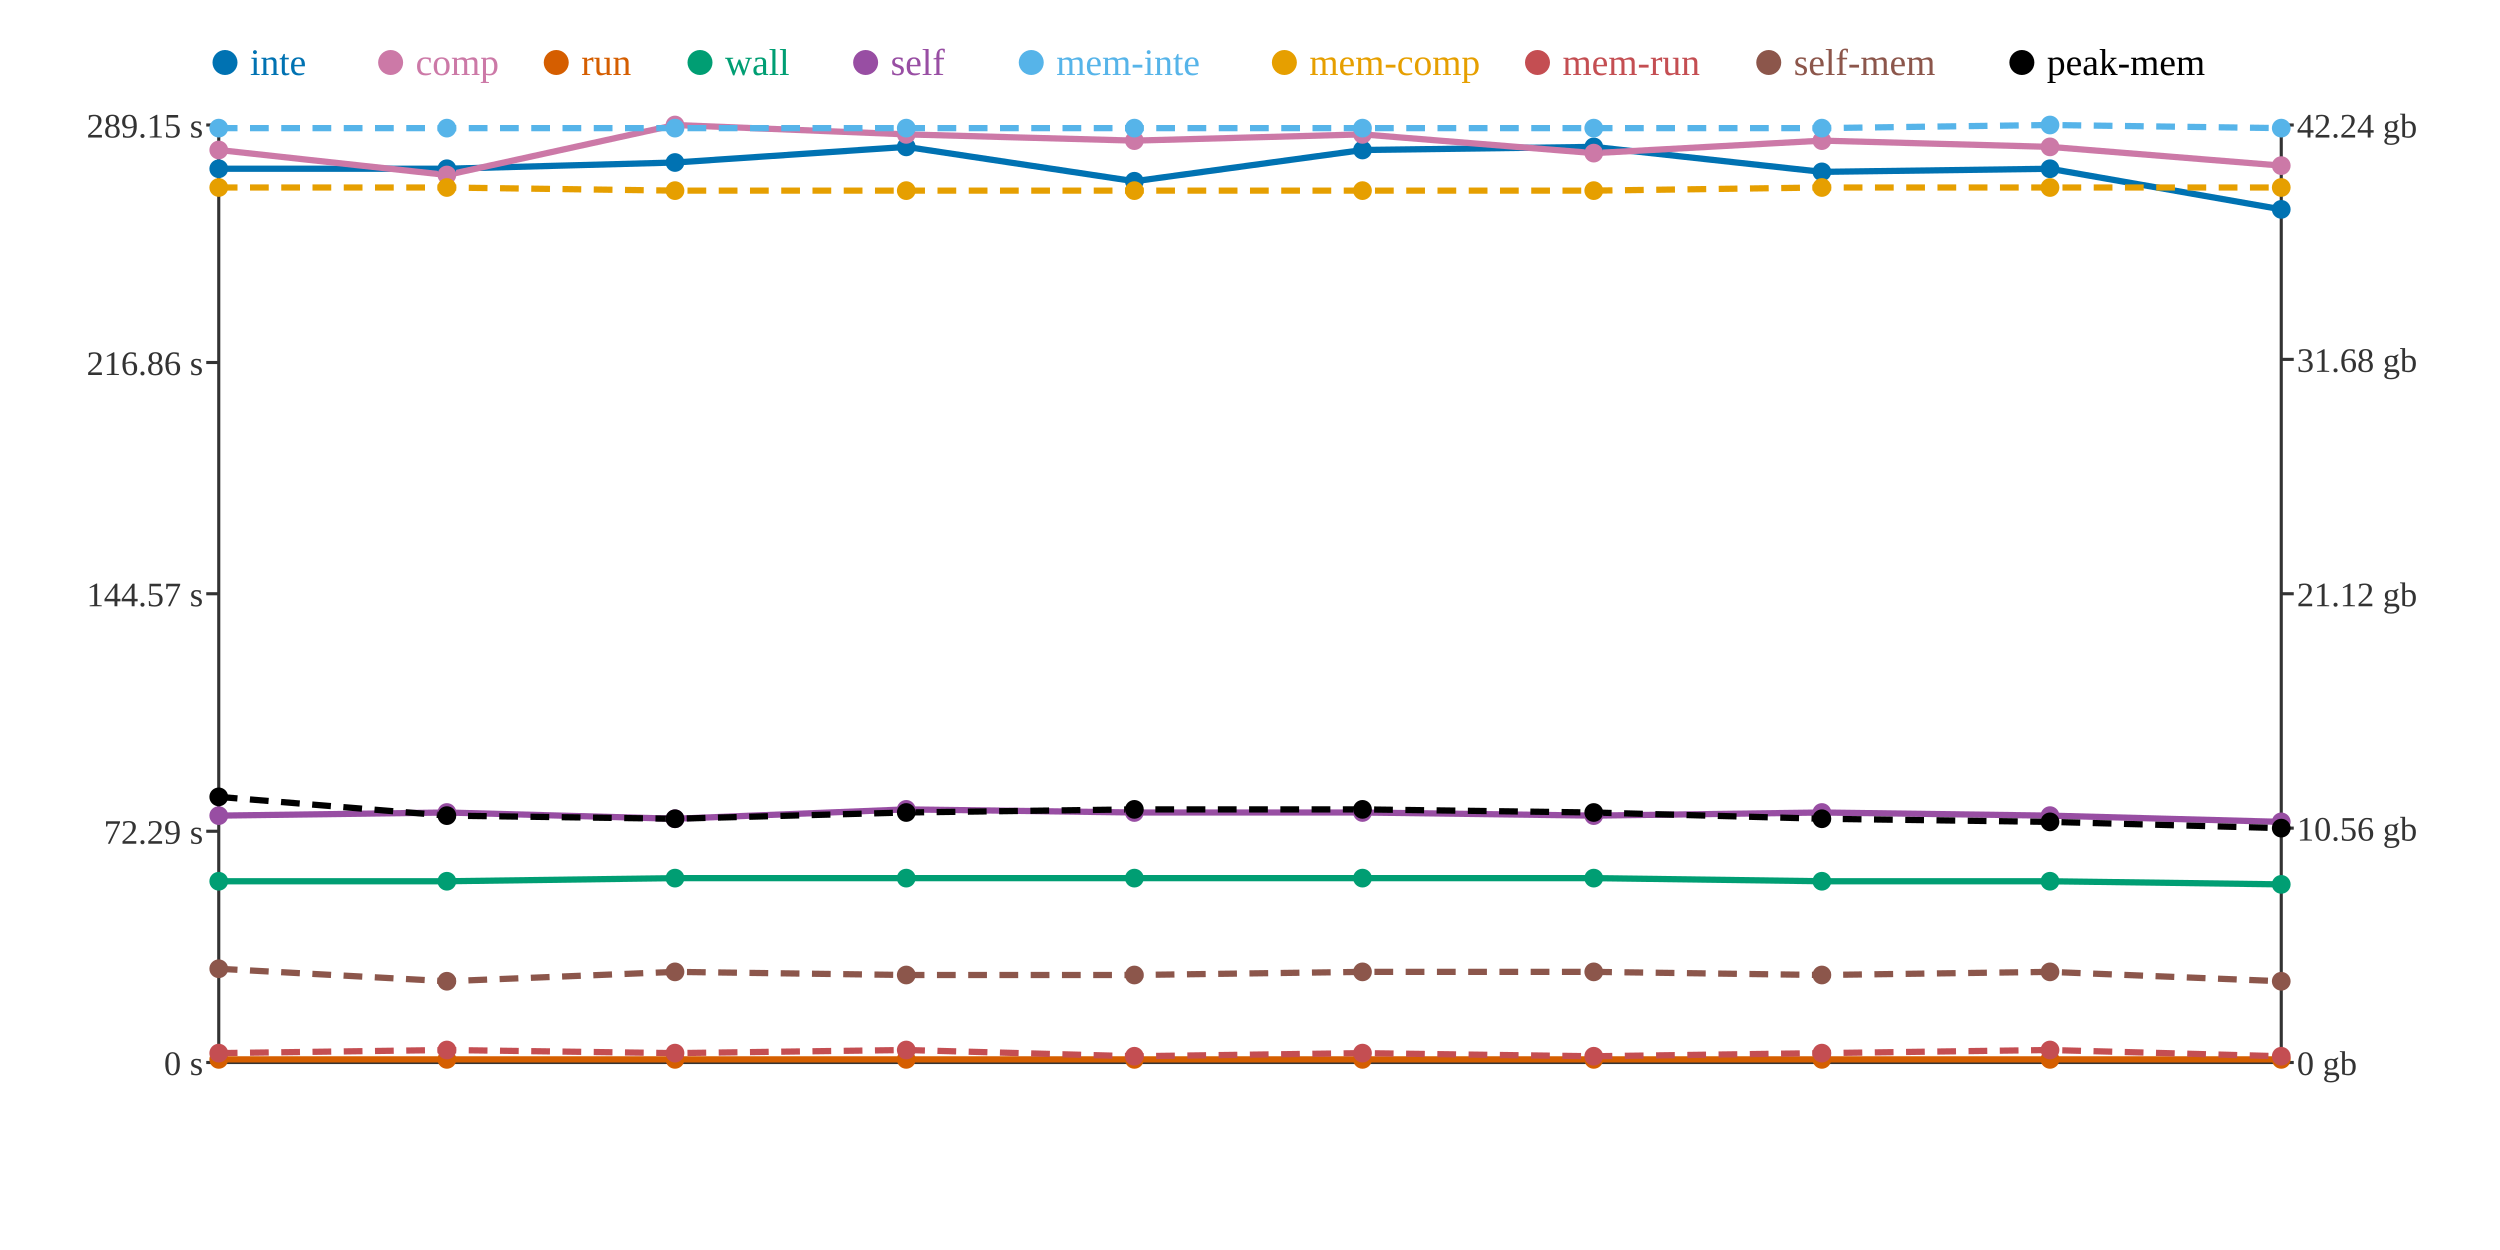
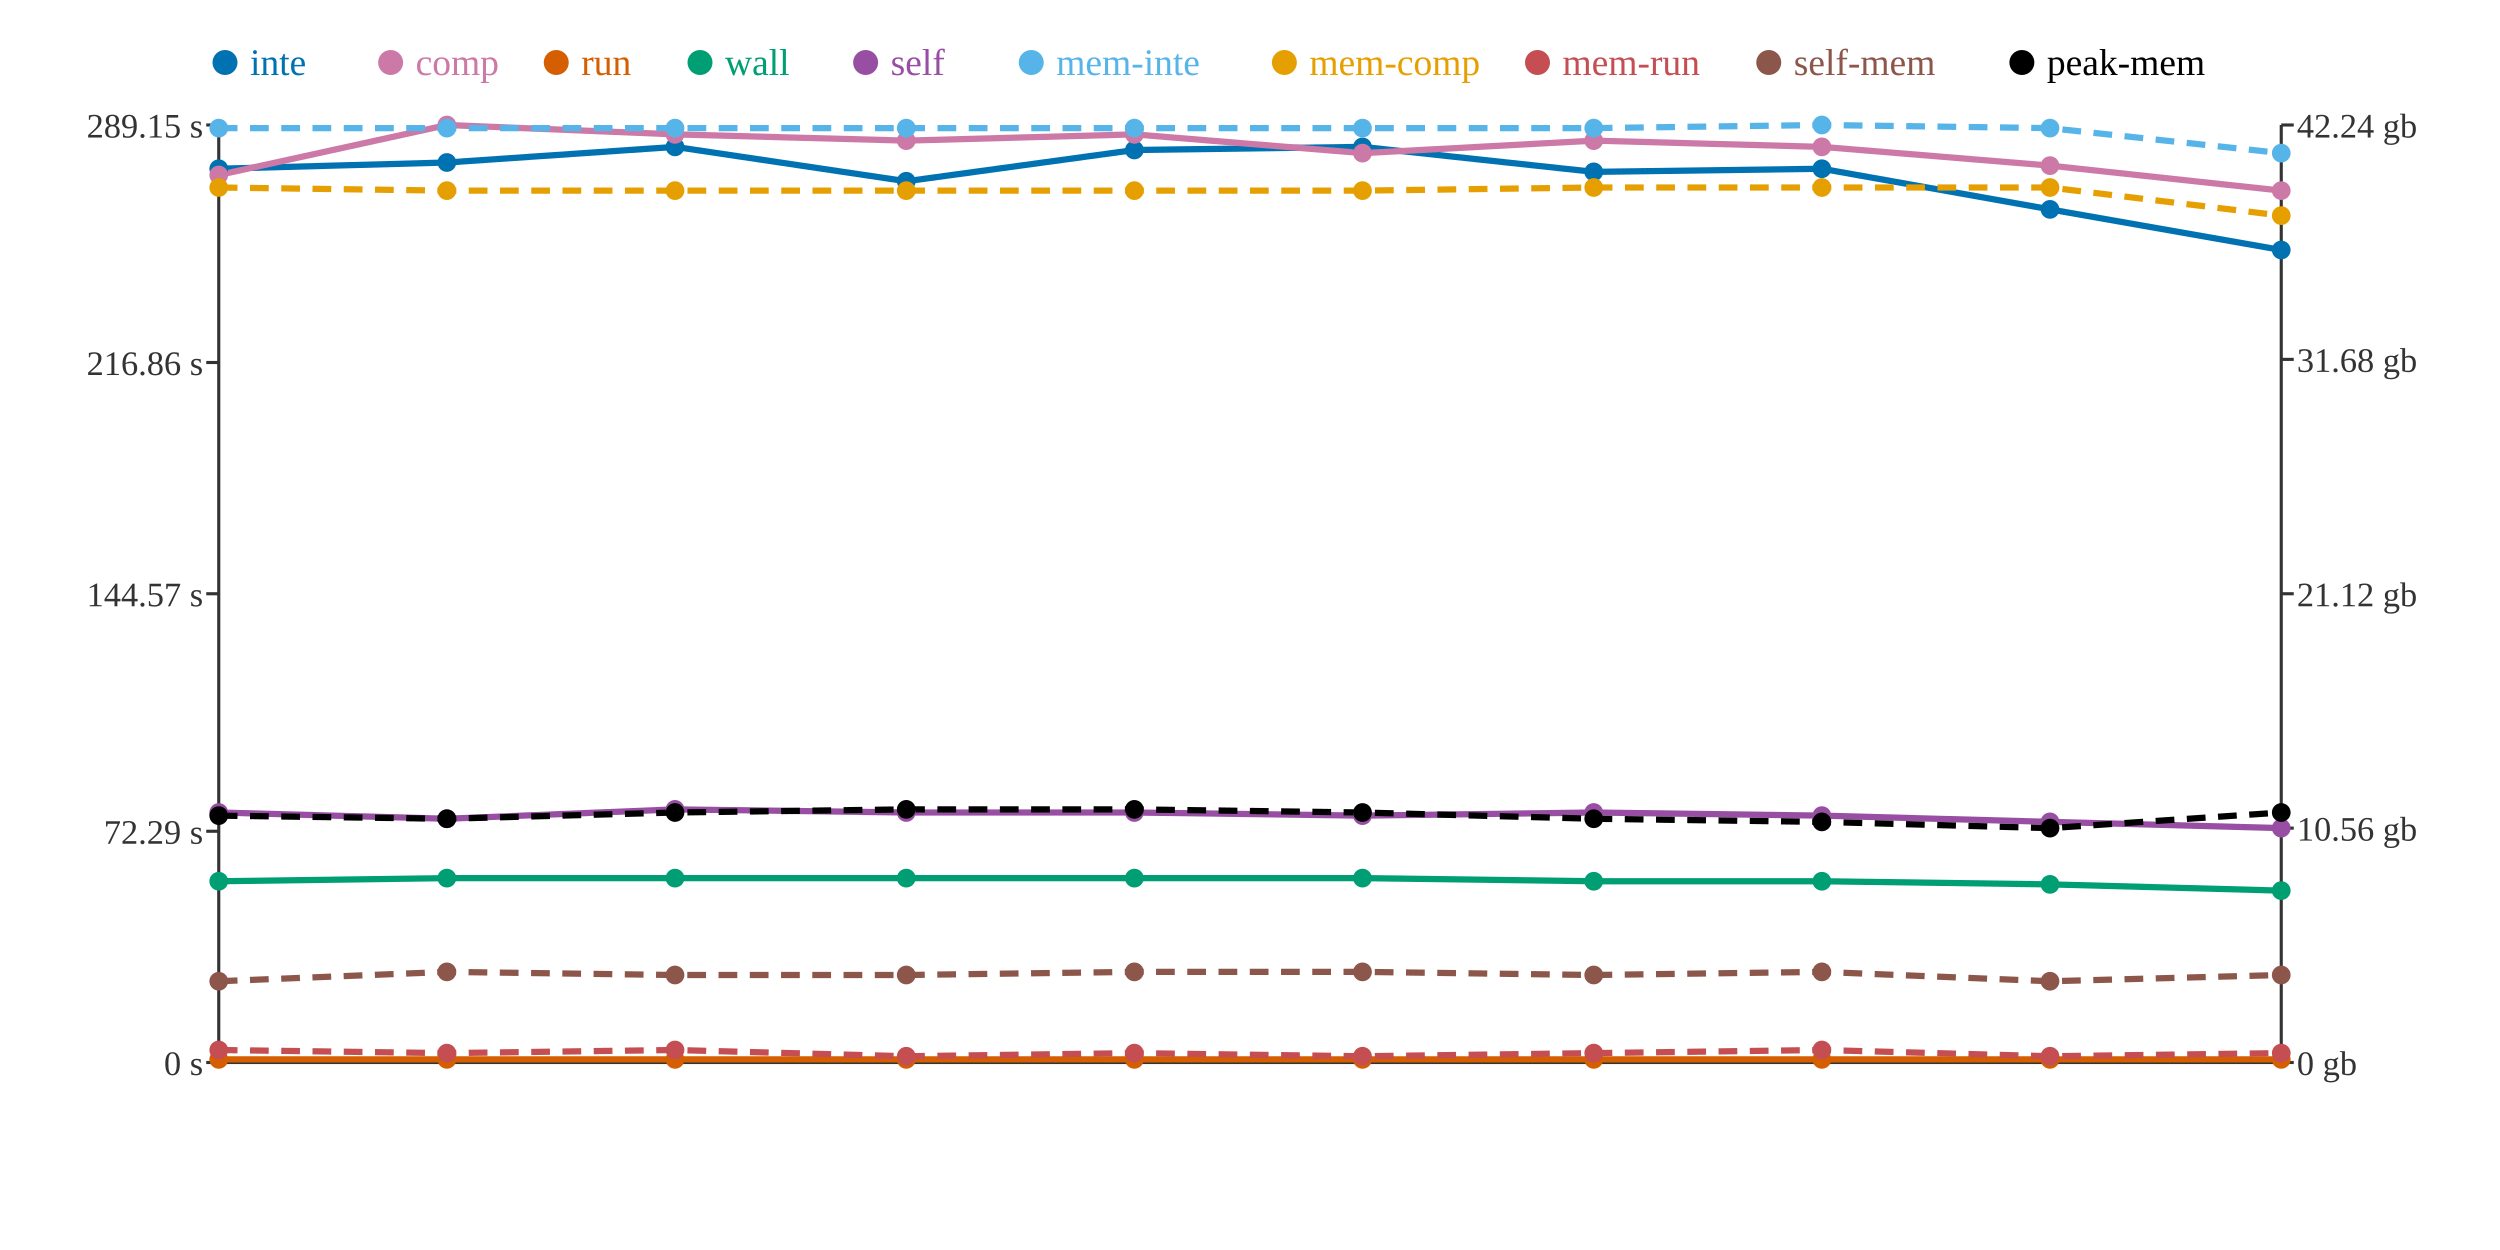
<svg xmlns="http://www.w3.org/2000/svg" width="800" height="400">
  <rect width="800" height="400" fill="white" />
  <line x1="70" y1="40" x2="70" y2="340" stroke="#333" stroke-width="1" />
  <line x1="70" y1="340" x2="730" y2="340" stroke="#333" stroke-width="1" />
  <line x1="730" y1="40" x2="730" y2="340" stroke="#333" stroke-width="1" />
  <line x1="66" y1="340" x2="70" y2="340" stroke="#333" stroke-width="1" />
  <text x="65" y="344" text-anchor="end" font-size="11" fill="#333">0 s</text>
  <line x1="66" y1="266" x2="70" y2="266" stroke="#333" stroke-width="1" />
  <text x="65" y="270" text-anchor="end" font-size="11" fill="#333">72.29 s</text>
  <line x1="66" y1="190" x2="70" y2="190" stroke="#333" stroke-width="1" />
  <text x="65" y="194" text-anchor="end" font-size="11" fill="#333">144.57 s</text>
  <line x1="66" y1="116" x2="70" y2="116" stroke="#333" stroke-width="1" />
  <text x="65" y="120" text-anchor="end" font-size="11" fill="#333">216.86 s</text>
  <line x1="66" y1="40" x2="70" y2="40" stroke="#333" stroke-width="1" />
  <text x="65" y="44" text-anchor="end" font-size="11" fill="#333">289.15 s</text>
  <line x1="730" y1="340" x2="734" y2="340" stroke="#333" stroke-width="1" />
  <text x="735" y="344" text-anchor="start" font-size="11" fill="#333">0 gb</text>
  <line x1="730" y1="265" x2="734" y2="265" stroke="#333" stroke-width="1" />
  <text x="735" y="269" text-anchor="start" font-size="11" fill="#333">10.56 gb</text>
  <line x1="730" y1="190" x2="734" y2="190" stroke="#333" stroke-width="1" />
  <text x="735" y="194" text-anchor="start" font-size="11" fill="#333">21.12 gb</text>
  <line x1="730" y1="115" x2="734" y2="115" stroke="#333" stroke-width="1" />
  <text x="735" y="119" text-anchor="start" font-size="11" fill="#333">31.68 gb</text>
  <line x1="730" y1="40" x2="734" y2="40" stroke="#333" stroke-width="1" />
  <text x="735" y="44" text-anchor="start" font-size="11" fill="#333">42.24 gb</text>
-   <polyline points="70,54 143,54 216,52 290,47 363,58 436,48 510,47 583,55 656,54 730,67" fill="none" stroke="#0072B2" stroke-width="2" />
-   <polyline points="70,48 143,56 216,40 290,43 363,45 436,43 510,49 583,45 656,47 730,53" fill="none" stroke="#CC79A7" stroke-width="2" />
+   <polyline points="70,54 143,52 216,47 290,58 363,48 436,47 510,55 583,54 656,67 730,80" fill="none" stroke="#0072B2" stroke-width="2" />
+   <polyline points="70,56 143,40 216,43 290,45 363,43 436,49 510,45 583,47 656,53 730,61" fill="none" stroke="#CC79A7" stroke-width="2" />
  <polyline points="70,339 143,339 216,339 290,339 363,339 436,339 510,339 583,339 656,339 730,339" fill="none" stroke="#D55E00" stroke-width="2" />
-   <polyline points="70,282 143,282 216,281 290,281 363,281 436,281 510,281 583,282 656,282 730,283" fill="none" stroke="#009E73" stroke-width="2" />
-   <polyline points="70,261 143,260 216,262 290,259 363,260 436,260 510,261 583,260 656,261 730,263" fill="none" stroke="#984EA3" stroke-width="2" />
-   <polyline points="70,41 143,41 216,41 290,41 363,41 436,41 510,41 583,41 656,40 730,41" fill="none" stroke="#56B4E9" stroke-width="2" stroke-dasharray="6 4" />
-   <polyline points="70,60 143,60 216,61 290,61 363,61 436,61 510,61 583,60 656,60 730,60" fill="none" stroke="#E69F00" stroke-width="2" stroke-dasharray="6 4" />
-   <polyline points="70,337 143,336 216,337 290,336 363,338 436,337 510,338 583,337 656,336 730,338" fill="none" stroke="#C44E52" stroke-width="2" stroke-dasharray="6 4" />
-   <polyline points="70,310 143,314 216,311 290,312 363,312 436,311 510,311 583,312 656,311 730,314" fill="none" stroke="#8C564B" stroke-width="2" stroke-dasharray="6 4" />
-   <polyline points="70,255 143,261 216,262 290,260 363,259 436,259 510,260 583,262 656,263 730,265" fill="none" stroke="#000000" stroke-width="2" stroke-dasharray="6 4" />
+   <polyline points="70,282 143,281 216,281 290,281 363,281 436,281 510,282 583,282 656,283 730,285" fill="none" stroke="#009E73" stroke-width="2" />
+   <polyline points="70,260 143,262 216,259 290,260 363,260 436,261 510,260 583,261 656,263 730,265" fill="none" stroke="#984EA3" stroke-width="2" />
+   <polyline points="70,41 143,41 216,41 290,41 363,41 436,41 510,41 583,40 656,41 730,49" fill="none" stroke="#56B4E9" stroke-width="2" stroke-dasharray="6 4" />
+   <polyline points="70,60 143,61 216,61 290,61 363,61 436,61 510,60 583,60 656,60 730,69" fill="none" stroke="#E69F00" stroke-width="2" stroke-dasharray="6 4" />
+   <polyline points="70,336 143,337 216,336 290,338 363,337 436,338 510,337 583,336 656,338 730,337" fill="none" stroke="#C44E52" stroke-width="2" stroke-dasharray="6 4" />
+   <polyline points="70,314 143,311 216,312 290,312 363,311 436,311 510,312 583,311 656,314 730,312" fill="none" stroke="#8C564B" stroke-width="2" stroke-dasharray="6 4" />
+   <polyline points="70,261 143,262 216,260 290,259 363,259 436,260 510,262 583,263 656,265 730,260" fill="none" stroke="#000000" stroke-width="2" stroke-dasharray="6 4" />
  <circle cx="70" cy="54" r="3" fill="#0072B2" />
-   <circle cx="70" cy="48" r="3" fill="#CC79A7" />
+   <circle cx="70" cy="56" r="3" fill="#CC79A7" />
  <circle cx="70" cy="339" r="3" fill="#D55E00" />
  <circle cx="70" cy="282" r="3" fill="#009E73" />
-   <circle cx="70" cy="261" r="3" fill="#984EA3" />
+   <circle cx="70" cy="260" r="3" fill="#984EA3" />
  <circle cx="70" cy="41" r="3" fill="#56B4E9" />
  <circle cx="70" cy="60" r="3" fill="#E69F00" />
-   <circle cx="70" cy="337" r="3" fill="#C44E52" />
-   <circle cx="70" cy="310" r="3" fill="#8C564B" />
-   <circle cx="70" cy="255" r="3" fill="#000000" />
-   <circle cx="143" cy="54" r="3" fill="#0072B2" />
-   <circle cx="143" cy="56" r="3" fill="#CC79A7" />
+   <circle cx="70" cy="336" r="3" fill="#C44E52" />
+   <circle cx="70" cy="314" r="3" fill="#8C564B" />
+   <circle cx="70" cy="261" r="3" fill="#000000" />
+   <circle cx="143" cy="52" r="3" fill="#0072B2" />
+   <circle cx="143" cy="40" r="3" fill="#CC79A7" />
  <circle cx="143" cy="339" r="3" fill="#D55E00" />
-   <circle cx="143" cy="282" r="3" fill="#009E73" />
-   <circle cx="143" cy="260" r="3" fill="#984EA3" />
+   <circle cx="143" cy="281" r="3" fill="#009E73" />
+   <circle cx="143" cy="262" r="3" fill="#984EA3" />
  <circle cx="143" cy="41" r="3" fill="#56B4E9" />
-   <circle cx="143" cy="60" r="3" fill="#E69F00" />
-   <circle cx="143" cy="336" r="3" fill="#C44E52" />
-   <circle cx="143" cy="314" r="3" fill="#8C564B" />
-   <circle cx="143" cy="261" r="3" fill="#000000" />
-   <circle cx="216" cy="52" r="3" fill="#0072B2" />
-   <circle cx="216" cy="40" r="3" fill="#CC79A7" />
+   <circle cx="143" cy="61" r="3" fill="#E69F00" />
+   <circle cx="143" cy="337" r="3" fill="#C44E52" />
+   <circle cx="143" cy="311" r="3" fill="#8C564B" />
+   <circle cx="143" cy="262" r="3" fill="#000000" />
+   <circle cx="216" cy="47" r="3" fill="#0072B2" />
+   <circle cx="216" cy="43" r="3" fill="#CC79A7" />
  <circle cx="216" cy="339" r="3" fill="#D55E00" />
  <circle cx="216" cy="281" r="3" fill="#009E73" />
-   <circle cx="216" cy="262" r="3" fill="#984EA3" />
+   <circle cx="216" cy="259" r="3" fill="#984EA3" />
  <circle cx="216" cy="41" r="3" fill="#56B4E9" />
  <circle cx="216" cy="61" r="3" fill="#E69F00" />
-   <circle cx="216" cy="337" r="3" fill="#C44E52" />
-   <circle cx="216" cy="311" r="3" fill="#8C564B" />
-   <circle cx="216" cy="262" r="3" fill="#000000" />
-   <circle cx="290" cy="47" r="3" fill="#0072B2" />
-   <circle cx="290" cy="43" r="3" fill="#CC79A7" />
+   <circle cx="216" cy="336" r="3" fill="#C44E52" />
+   <circle cx="216" cy="312" r="3" fill="#8C564B" />
+   <circle cx="216" cy="260" r="3" fill="#000000" />
+   <circle cx="290" cy="58" r="3" fill="#0072B2" />
+   <circle cx="290" cy="45" r="3" fill="#CC79A7" />
  <circle cx="290" cy="339" r="3" fill="#D55E00" />
  <circle cx="290" cy="281" r="3" fill="#009E73" />
-   <circle cx="290" cy="259" r="3" fill="#984EA3" />
+   <circle cx="290" cy="260" r="3" fill="#984EA3" />
  <circle cx="290" cy="41" r="3" fill="#56B4E9" />
  <circle cx="290" cy="61" r="3" fill="#E69F00" />
-   <circle cx="290" cy="336" r="3" fill="#C44E52" />
+   <circle cx="290" cy="338" r="3" fill="#C44E52" />
  <circle cx="290" cy="312" r="3" fill="#8C564B" />
-   <circle cx="290" cy="260" r="3" fill="#000000" />
-   <circle cx="363" cy="58" r="3" fill="#0072B2" />
-   <circle cx="363" cy="45" r="3" fill="#CC79A7" />
+   <circle cx="290" cy="259" r="3" fill="#000000" />
+   <circle cx="363" cy="48" r="3" fill="#0072B2" />
+   <circle cx="363" cy="43" r="3" fill="#CC79A7" />
  <circle cx="363" cy="339" r="3" fill="#D55E00" />
  <circle cx="363" cy="281" r="3" fill="#009E73" />
  <circle cx="363" cy="260" r="3" fill="#984EA3" />
  <circle cx="363" cy="41" r="3" fill="#56B4E9" />
  <circle cx="363" cy="61" r="3" fill="#E69F00" />
-   <circle cx="363" cy="338" r="3" fill="#C44E52" />
-   <circle cx="363" cy="312" r="3" fill="#8C564B" />
+   <circle cx="363" cy="337" r="3" fill="#C44E52" />
+   <circle cx="363" cy="311" r="3" fill="#8C564B" />
  <circle cx="363" cy="259" r="3" fill="#000000" />
-   <circle cx="436" cy="48" r="3" fill="#0072B2" />
-   <circle cx="436" cy="43" r="3" fill="#CC79A7" />
+   <circle cx="436" cy="47" r="3" fill="#0072B2" />
+   <circle cx="436" cy="49" r="3" fill="#CC79A7" />
  <circle cx="436" cy="339" r="3" fill="#D55E00" />
  <circle cx="436" cy="281" r="3" fill="#009E73" />
-   <circle cx="436" cy="260" r="3" fill="#984EA3" />
+   <circle cx="436" cy="261" r="3" fill="#984EA3" />
  <circle cx="436" cy="41" r="3" fill="#56B4E9" />
  <circle cx="436" cy="61" r="3" fill="#E69F00" />
-   <circle cx="436" cy="337" r="3" fill="#C44E52" />
+   <circle cx="436" cy="338" r="3" fill="#C44E52" />
  <circle cx="436" cy="311" r="3" fill="#8C564B" />
-   <circle cx="436" cy="259" r="3" fill="#000000" />
-   <circle cx="510" cy="47" r="3" fill="#0072B2" />
-   <circle cx="510" cy="49" r="3" fill="#CC79A7" />
+   <circle cx="436" cy="260" r="3" fill="#000000" />
+   <circle cx="510" cy="55" r="3" fill="#0072B2" />
+   <circle cx="510" cy="45" r="3" fill="#CC79A7" />
  <circle cx="510" cy="339" r="3" fill="#D55E00" />
-   <circle cx="510" cy="281" r="3" fill="#009E73" />
-   <circle cx="510" cy="261" r="3" fill="#984EA3" />
+   <circle cx="510" cy="282" r="3" fill="#009E73" />
+   <circle cx="510" cy="260" r="3" fill="#984EA3" />
  <circle cx="510" cy="41" r="3" fill="#56B4E9" />
-   <circle cx="510" cy="61" r="3" fill="#E69F00" />
-   <circle cx="510" cy="338" r="3" fill="#C44E52" />
-   <circle cx="510" cy="311" r="3" fill="#8C564B" />
-   <circle cx="510" cy="260" r="3" fill="#000000" />
-   <circle cx="583" cy="55" r="3" fill="#0072B2" />
-   <circle cx="583" cy="45" r="3" fill="#CC79A7" />
+   <circle cx="510" cy="60" r="3" fill="#E69F00" />
+   <circle cx="510" cy="337" r="3" fill="#C44E52" />
+   <circle cx="510" cy="312" r="3" fill="#8C564B" />
+   <circle cx="510" cy="262" r="3" fill="#000000" />
+   <circle cx="583" cy="54" r="3" fill="#0072B2" />
+   <circle cx="583" cy="47" r="3" fill="#CC79A7" />
  <circle cx="583" cy="339" r="3" fill="#D55E00" />
  <circle cx="583" cy="282" r="3" fill="#009E73" />
-   <circle cx="583" cy="260" r="3" fill="#984EA3" />
-   <circle cx="583" cy="41" r="3" fill="#56B4E9" />
+   <circle cx="583" cy="261" r="3" fill="#984EA3" />
+   <circle cx="583" cy="40" r="3" fill="#56B4E9" />
  <circle cx="583" cy="60" r="3" fill="#E69F00" />
-   <circle cx="583" cy="337" r="3" fill="#C44E52" />
-   <circle cx="583" cy="312" r="3" fill="#8C564B" />
-   <circle cx="583" cy="262" r="3" fill="#000000" />
-   <circle cx="656" cy="54" r="3" fill="#0072B2" />
-   <circle cx="656" cy="47" r="3" fill="#CC79A7" />
+   <circle cx="583" cy="336" r="3" fill="#C44E52" />
+   <circle cx="583" cy="311" r="3" fill="#8C564B" />
+   <circle cx="583" cy="263" r="3" fill="#000000" />
+   <circle cx="656" cy="67" r="3" fill="#0072B2" />
+   <circle cx="656" cy="53" r="3" fill="#CC79A7" />
  <circle cx="656" cy="339" r="3" fill="#D55E00" />
-   <circle cx="656" cy="282" r="3" fill="#009E73" />
-   <circle cx="656" cy="261" r="3" fill="#984EA3" />
-   <circle cx="656" cy="40" r="3" fill="#56B4E9" />
+   <circle cx="656" cy="283" r="3" fill="#009E73" />
+   <circle cx="656" cy="263" r="3" fill="#984EA3" />
+   <circle cx="656" cy="41" r="3" fill="#56B4E9" />
  <circle cx="656" cy="60" r="3" fill="#E69F00" />
-   <circle cx="656" cy="336" r="3" fill="#C44E52" />
-   <circle cx="656" cy="311" r="3" fill="#8C564B" />
-   <circle cx="656" cy="263" r="3" fill="#000000" />
-   <circle cx="730" cy="67" r="3" fill="#0072B2" />
-   <circle cx="730" cy="53" r="3" fill="#CC79A7" />
+   <circle cx="656" cy="338" r="3" fill="#C44E52" />
+   <circle cx="656" cy="314" r="3" fill="#8C564B" />
+   <circle cx="656" cy="265" r="3" fill="#000000" />
+   <circle cx="730" cy="80" r="3" fill="#0072B2" />
+   <circle cx="730" cy="61" r="3" fill="#CC79A7" />
  <circle cx="730" cy="339" r="3" fill="#D55E00" />
-   <circle cx="730" cy="283" r="3" fill="#009E73" />
-   <circle cx="730" cy="263" r="3" fill="#984EA3" />
-   <circle cx="730" cy="41" r="3" fill="#56B4E9" />
-   <circle cx="730" cy="60" r="3" fill="#E69F00" />
-   <circle cx="730" cy="338" r="3" fill="#C44E52" />
-   <circle cx="730" cy="314" r="3" fill="#8C564B" />
-   <circle cx="730" cy="265" r="3" fill="#000000" />
+   <circle cx="730" cy="285" r="3" fill="#009E73" />
+   <circle cx="730" cy="265" r="3" fill="#984EA3" />
+   <circle cx="730" cy="49" r="3" fill="#56B4E9" />
+   <circle cx="730" cy="69" r="3" fill="#E69F00" />
+   <circle cx="730" cy="337" r="3" fill="#C44E52" />
+   <circle cx="730" cy="312" r="3" fill="#8C564B" />
+   <circle cx="730" cy="260" r="3" fill="#000000" />
  <circle cx="72" cy="20" r="4" fill="#0072B2" />
  <text x="80" y="24" text-anchor="start" font-size="12" fill="#0072B2">inte</text>
  <circle cx="125" cy="20" r="4" fill="#CC79A7" />
  <text x="133" y="24" text-anchor="start" font-size="12" fill="#CC79A7">comp</text>
  <circle cx="178" cy="20" r="4" fill="#D55E00" />
  <text x="186" y="24" text-anchor="start" font-size="12" fill="#D55E00">run</text>
  <circle cx="224" cy="20" r="4" fill="#009E73" />
  <text x="232" y="24" text-anchor="start" font-size="12" fill="#009E73">wall</text>
  <circle cx="277" cy="20" r="4" fill="#984EA3" />
  <text x="285" y="24" text-anchor="start" font-size="12" fill="#984EA3">self</text>
  <circle cx="330" cy="20" r="4" fill="#56B4E9" />
  <text x="338" y="24" text-anchor="start" font-size="12" fill="#56B4E9">mem-inte</text>
  <circle cx="411" cy="20" r="4" fill="#E69F00" />
  <text x="419" y="24" text-anchor="start" font-size="12" fill="#E69F00">mem-comp</text>
  <circle cx="492" cy="20" r="4" fill="#C44E52" />
  <text x="500" y="24" text-anchor="start" font-size="12" fill="#C44E52">mem-run</text>
  <circle cx="566" cy="20" r="4" fill="#8C564B" />
  <text x="574" y="24" text-anchor="start" font-size="12" fill="#8C564B">self-mem</text>
  <circle cx="647" cy="20" r="4" fill="#000000" />
  <text x="655" y="24" text-anchor="start" font-size="12" fill="#000000">peak-mem</text>
</svg>
